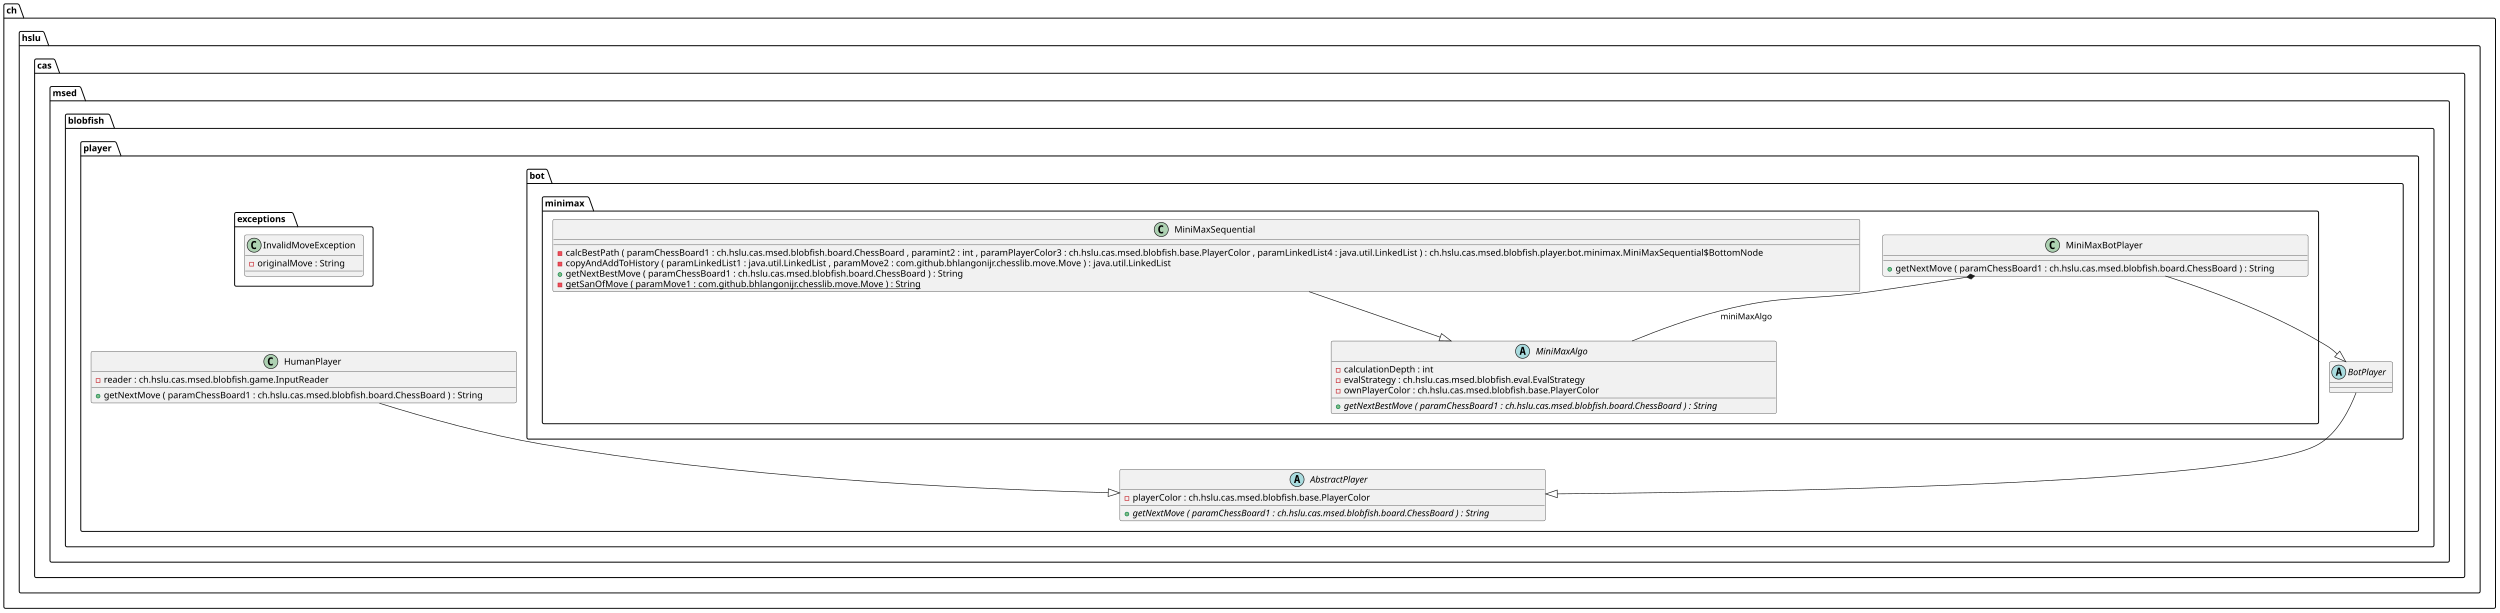
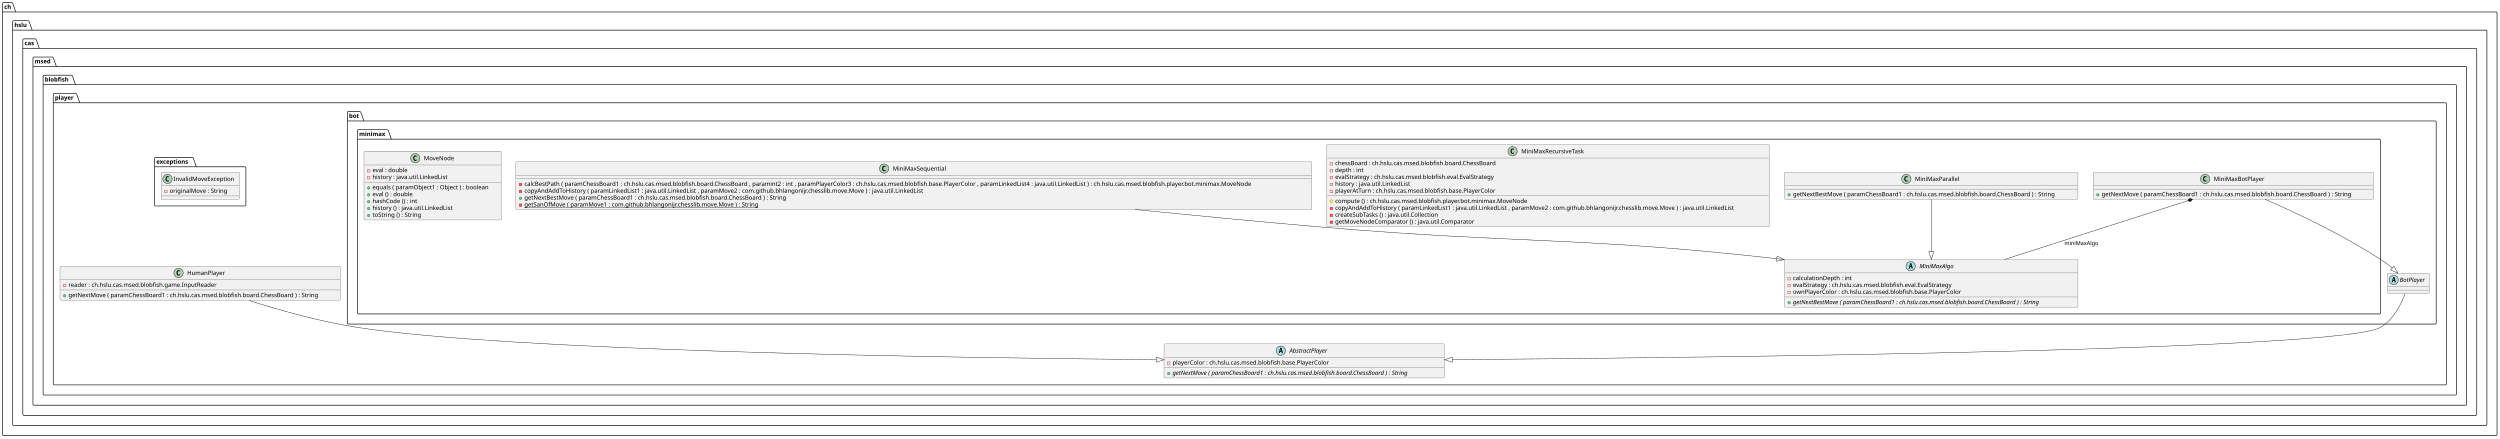
- <svg xmlns="http://www.w3.org/2000/svg" contentStyleType="text/css" data-diagram-type="CLASS" height="956px" preserveAspectRatio="none" style="width:3900px;height:956px;background:#FFFFFF;" version="1.1" viewBox="0 0 3900 956" width="3900px" zoomAndPan="magnify">
+ <svg xmlns="http://www.w3.org/2000/svg" contentStyleType="text/css" data-diagram-type="CLASS" height="1038px" preserveAspectRatio="none" style="width:5917px;height:1038px;background:#FFFFFF;" version="1.1" viewBox="0 0 5917 1038" width="5917px" zoomAndPan="magnify">
  <defs />
  <g>
    <g class="cluster" data-entity="ch" data-source-line="2" data-uid="ent0003" id="cluster_ch">
-       <path d="M8.5,6 L27.766,6 A3.75,3.75 0 0 1 30.266,8.5 L37.266,28.297 L3890.5,28.297 A2.5,2.5 0 0 1 3893,30.797 L3893,946.5 A2.5,2.5 0 0 1 3890.5,949 L8.5,949 A2.5,2.5 0 0 1 6,946.5 L6,8.5 A2.5,2.5 0 0 1 8.5,6" fill="none" style="stroke:#000000;stroke-width:1.5;" />
+       <path d="M8.5,6 L27.766,6 A3.75,3.75 0 0 1 30.266,8.5 L37.266,28.297 L5907.5,28.297 A2.5,2.5 0 0 1 5910,30.797 L5910,1028.5 A2.5,2.5 0 0 1 5907.5,1031 L8.5,1031 A2.5,2.5 0 0 1 6,1028.5 L6,8.5 A2.5,2.5 0 0 1 8.5,6" fill="none" style="stroke:#000000;stroke-width:1.5;" />
      <line style="stroke:#000000;stroke-width:1.5;" x1="6" x2="37.266" y1="28.297" y2="28.297" />
      <text fill="#000000" font-family="sans-serif" font-size="14" font-weight="bold" lengthAdjust="spacing" textLength="18.266" x="10" y="20.995">ch</text>
    </g>
    <g class="cluster" data-entity="hslu" data-source-line="2" data-uid="ent0004" id="cluster_hslu">
-       <path d="M32.5,49 L66.565,49 A3.75,3.75 0 0 1 69.065,51.5 L76.065,71.297 L3866.5,71.297 A2.5,2.5 0 0 1 3869,73.797 L3869,922.5 A2.5,2.5 0 0 1 3866.5,925 L32.5,925 A2.5,2.5 0 0 1 30,922.5 L30,51.5 A2.5,2.5 0 0 1 32.5,49" fill="none" style="stroke:#000000;stroke-width:1.5;" />
+       <path d="M32.5,49 L66.565,49 A3.75,3.75 0 0 1 69.065,51.5 L76.065,71.297 L5883.5,71.297 A2.5,2.5 0 0 1 5886,73.797 L5886,1004.5 A2.5,2.5 0 0 1 5883.5,1007 L32.5,1007 A2.5,2.5 0 0 1 30,1004.5 L30,51.5 A2.5,2.5 0 0 1 32.5,49" fill="none" style="stroke:#000000;stroke-width:1.5;" />
      <line style="stroke:#000000;stroke-width:1.5;" x1="30" x2="76.065" y1="71.297" y2="71.297" />
      <text fill="#000000" font-family="sans-serif" font-size="14" font-weight="bold" lengthAdjust="spacing" textLength="33.065" x="34" y="63.995">hslu</text>
    </g>
    <g class="cluster" data-entity="cas" data-source-line="2" data-uid="ent0005" id="cluster_cas">
-       <path d="M56.5,92 L83.579,92 A3.75,3.75 0 0 1 86.079,94.5 L93.079,114.297 L3842.5,114.297 A2.5,2.5 0 0 1 3845,116.797 L3845,898.5 A2.5,2.5 0 0 1 3842.5,901 L56.5,901 A2.5,2.5 0 0 1 54,898.5 L54,94.5 A2.5,2.5 0 0 1 56.5,92" fill="none" style="stroke:#000000;stroke-width:1.5;" />
+       <path d="M56.5,92 L83.579,92 A3.75,3.75 0 0 1 86.079,94.5 L93.079,114.297 L5859.5,114.297 A2.5,2.5 0 0 1 5862,116.797 L5862,980.5 A2.5,2.5 0 0 1 5859.5,983 L56.5,983 A2.5,2.5 0 0 1 54,980.5 L54,94.5 A2.5,2.5 0 0 1 56.5,92" fill="none" style="stroke:#000000;stroke-width:1.5;" />
      <line style="stroke:#000000;stroke-width:1.5;" x1="54" x2="93.079" y1="114.297" y2="114.297" />
      <text fill="#000000" font-family="sans-serif" font-size="14" font-weight="bold" lengthAdjust="spacing" textLength="26.079" x="58" y="106.995">cas</text>
    </g>
    <g class="cluster" data-entity="msed" data-source-line="2" data-uid="ent0006" id="cluster_msed">
-       <path d="M80.5,135 L123.938,135 A3.75,3.75 0 0 1 126.438,137.5 L133.438,157.297 L3818.5,157.297 A2.5,2.5 0 0 1 3821,159.797 L3821,874.5 A2.5,2.5 0 0 1 3818.5,877 L80.5,877 A2.5,2.5 0 0 1 78,874.5 L78,137.5 A2.5,2.5 0 0 1 80.5,135" fill="none" style="stroke:#000000;stroke-width:1.5;" />
+       <path d="M80.5,135 L123.938,135 A3.75,3.75 0 0 1 126.438,137.5 L133.438,157.297 L5835.5,157.297 A2.5,2.5 0 0 1 5838,159.797 L5838,956.5 A2.5,2.5 0 0 1 5835.5,959 L80.5,959 A2.5,2.5 0 0 1 78,956.5 L78,137.5 A2.5,2.5 0 0 1 80.5,135" fill="none" style="stroke:#000000;stroke-width:1.5;" />
      <line style="stroke:#000000;stroke-width:1.5;" x1="78" x2="133.438" y1="157.297" y2="157.297" />
      <text fill="#000000" font-family="sans-serif" font-size="14" font-weight="bold" lengthAdjust="spacing" textLength="42.438" x="82" y="149.995">msed</text>
    </g>
    <g class="cluster" data-entity="blobfish" data-source-line="2" data-uid="ent0007" id="cluster_blobfish">
-       <path d="M104.5,178 L169.149,178 A3.75,3.75 0 0 1 171.649,180.5 L178.649,200.297 L3794.5,200.297 A2.5,2.5 0 0 1 3797,202.797 L3797,850.5 A2.5,2.5 0 0 1 3794.5,853 L104.5,853 A2.5,2.5 0 0 1 102,850.5 L102,180.5 A2.5,2.5 0 0 1 104.5,178" fill="none" style="stroke:#000000;stroke-width:1.5;" />
+       <path d="M104.5,178 L169.149,178 A3.75,3.75 0 0 1 171.649,180.5 L178.649,200.297 L5811.5,200.297 A2.5,2.5 0 0 1 5814,202.797 L5814,932.5 A2.5,2.5 0 0 1 5811.5,935 L104.5,935 A2.5,2.5 0 0 1 102,932.5 L102,180.5 A2.5,2.5 0 0 1 104.5,178" fill="none" style="stroke:#000000;stroke-width:1.5;" />
      <line style="stroke:#000000;stroke-width:1.5;" x1="102" x2="178.649" y1="200.297" y2="200.297" />
      <text fill="#000000" font-family="sans-serif" font-size="14" font-weight="bold" lengthAdjust="spacing" textLength="63.649" x="106" y="192.995">blobfish</text>
    </g>
    <g class="cluster" data-entity="player" data-source-line="2" data-uid="ent0008" id="cluster_player">
-       <path d="M128.5,221 L179.293,221 A3.75,3.75 0 0 1 181.793,223.5 L188.793,243.297 L3770.5,243.297 A2.5,2.5 0 0 1 3773,245.797 L3773,826.5 A2.5,2.5 0 0 1 3770.5,829 L128.5,829 A2.5,2.5 0 0 1 126,826.5 L126,223.5 A2.5,2.5 0 0 1 128.5,221" fill="none" style="stroke:#000000;stroke-width:1.5;" />
+       <path d="M128.5,221 L179.293,221 A3.75,3.75 0 0 1 181.793,223.5 L188.793,243.297 L5787.5,243.297 A2.5,2.5 0 0 1 5790,245.797 L5790,908.5 A2.5,2.5 0 0 1 5787.5,911 L128.5,911 A2.5,2.5 0 0 1 126,908.5 L126,223.5 A2.5,2.5 0 0 1 128.5,221" fill="none" style="stroke:#000000;stroke-width:1.5;" />
      <line style="stroke:#000000;stroke-width:1.5;" x1="126" x2="188.793" y1="243.297" y2="243.297" />
      <text fill="#000000" font-family="sans-serif" font-size="14" font-weight="bold" lengthAdjust="spacing" textLength="49.793" x="130" y="235.995">player</text>
    </g>
    <g class="cluster" data-entity="bot" data-source-line="14" data-uid="ent0011" id="cluster_bot">
-       <path d="M824.5,264 L851.832,264 A3.75,3.75 0 0 1 854.332,266.5 L861.332,286.297 L3746.5,286.297 A2.5,2.5 0 0 1 3749,288.797 L3749,682.5 A2.5,2.5 0 0 1 3746.5,685 L824.5,685 A2.5,2.5 0 0 1 822,682.5 L822,266.5 A2.5,2.5 0 0 1 824.5,264" fill="none" style="stroke:#000000;stroke-width:1.5;" />
+       <path d="M824.5,264 L851.832,264 A3.75,3.75 0 0 1 854.332,266.5 L861.332,286.297 L5763.5,286.297 A2.5,2.5 0 0 1 5766,288.797 L5766,764.5 A2.5,2.5 0 0 1 5763.5,767 L824.5,767 A2.5,2.5 0 0 1 822,764.5 L822,266.5 A2.5,2.5 0 0 1 824.5,264" fill="none" style="stroke:#000000;stroke-width:1.5;" />
      <line style="stroke:#000000;stroke-width:1.5;" x1="822" x2="861.332" y1="286.297" y2="286.297" />
      <text fill="#000000" font-family="sans-serif" font-size="14" font-weight="bold" lengthAdjust="spacing" textLength="26.332" x="826" y="278.995">bot</text>
    </g>
    <g class="cluster" data-entity="minimax" data-source-line="18" data-uid="ent0013" id="cluster_minimax">
-       <path d="M848.5,307 L916.718,307 A3.75,3.75 0 0 1 919.218,309.5 L926.218,329.297 L3614.5,329.297 A2.5,2.5 0 0 1 3617,331.797 L3617,658.5 A2.5,2.5 0 0 1 3614.5,661 L848.5,661 A2.5,2.5 0 0 1 846,658.5 L846,309.5 A2.5,2.5 0 0 1 848.5,307" fill="none" style="stroke:#000000;stroke-width:1.5;" />
+       <path d="M848.5,307 L916.718,307 A3.75,3.75 0 0 1 919.218,309.5 L926.218,329.297 L5631.5,329.297 A2.5,2.5 0 0 1 5634,331.797 L5634,740.5 A2.5,2.5 0 0 1 5631.5,743 L848.5,743 A2.5,2.5 0 0 1 846,740.5 L846,309.5 A2.5,2.5 0 0 1 848.5,307" fill="none" style="stroke:#000000;stroke-width:1.5;" />
      <line style="stroke:#000000;stroke-width:1.5;" x1="846" x2="926.218" y1="329.297" y2="329.297" />
      <text fill="#000000" font-family="sans-serif" font-size="14" font-weight="bold" lengthAdjust="spacing" textLength="67.218" x="850" y="321.995">minimax</text>
    </g>
-     <g class="cluster" data-entity="exceptions" data-source-line="39" data-uid="ent0017" id="cluster_exceptions">
-       <path d="M368.5,331.5 L455.25,331.5 A3.75,3.75 0 0 1 457.75,334 L464.75,353.797 L579.5,353.797 A2.5,2.5 0 0 1 582,356.297 L582,444 A2.5,2.5 0 0 1 579.5,446.5 L368.5,446.5 A2.5,2.5 0 0 1 366,444 L366,334 A2.5,2.5 0 0 1 368.5,331.5" fill="none" style="stroke:#000000;stroke-width:1.5;" />
-       <line style="stroke:#000000;stroke-width:1.5;" x1="366" x2="464.75" y1="353.797" y2="353.797" />
-       <text fill="#000000" font-family="sans-serif" font-size="14" font-weight="bold" lengthAdjust="spacing" textLength="85.75" x="370" y="346.495">exceptions</text>
+     <g class="cluster" data-entity="exceptions" data-source-line="68" data-uid="ent0020" id="cluster_exceptions">
+       <path d="M368.5,372.5 L455.25,372.5 A3.75,3.75 0 0 1 457.75,375 L464.75,394.797 L579.5,394.797 A2.5,2.5 0 0 1 582,397.297 L582,485 A2.5,2.5 0 0 1 579.5,487.5 L368.5,487.5 A2.5,2.5 0 0 1 366,485 L366,375 A2.5,2.5 0 0 1 368.5,372.5" fill="none" style="stroke:#000000;stroke-width:1.5;" />
+       <line style="stroke:#000000;stroke-width:1.5;" x1="366" x2="464.75" y1="394.797" y2="394.797" />
+       <text fill="#000000" font-family="sans-serif" font-size="14" font-weight="bold" lengthAdjust="spacing" textLength="85.75" x="370" y="387.495">exceptions</text>
    </g>
    <g class="entity" data-entity="AbstractPlayer" data-source-line="2" data-uid="ent0002" id="entity_AbstractPlayer">
-       <rect fill="#F1F1F1" height="80.594" rx="2.5" ry="2.5" style="stroke:#181818;stroke-width:0.5;" width="663.602" x="1747" y="732" />
-       <ellipse cx="2023.384" cy="748" fill="#A9DCDF" rx="11" ry="11" style="stroke:#181818;stroke-width:1;" />
-       <path d="M2023.493,743.344 L2022.337,748.422 L2024.665,748.422 L2023.493,743.344 Z M2022.009,741.109 L2024.993,741.109 L2028.352,753.5 L2025.899,753.5 L2025.134,750.438 L2021.852,750.438 L2021.102,753.5 L2018.665,753.5 L2022.009,741.109 Z " fill="#000000" />
-       <text fill="#000000" font-family="sans-serif" font-size="14" font-style="italic" lengthAdjust="spacing" textLength="102.334" x="2043.884" y="752.847">AbstractPlayer</text>
-       <line style="stroke:#181818;stroke-width:0.5;" x1="1748" x2="2409.602" y1="764" y2="764" />
-       <rect fill="none" height="6" style="stroke:#C82930;stroke-width:1;" width="6" x="1755" y="774.648" />
-       <text fill="#000000" font-family="sans-serif" font-size="14" lengthAdjust="spacing" textLength="397.086" x="1767" y="780.995">playerColor : ch.hslu.cas.msed.blobfish.base.PlayerColor</text>
-       <line style="stroke:#181818;stroke-width:0.5;" x1="1748" x2="2409.602" y1="788.297" y2="788.297" />
-       <ellipse cx="1758" cy="801.945" fill="#84BE84" rx="3" ry="3" style="stroke:#038048;stroke-width:1;" />
-       <text fill="#000000" font-family="sans-serif" font-size="14" font-style="italic" lengthAdjust="spacing" textLength="637.602" x="1767" y="805.292">getNextMove ( paramChessBoard1 : ch.hslu.cas.msed.blobfish.board.ChessBoard ) : String</text>
+       <rect fill="#F1F1F1" height="80.594" rx="2.5" ry="2.5" style="stroke:#181818;stroke-width:0.5;" width="663.602" x="2755" y="814" />
+       <ellipse cx="3031.384" cy="830" fill="#A9DCDF" rx="11" ry="11" style="stroke:#181818;stroke-width:1;" />
+       <path d="M3031.493,825.344 L3030.337,830.422 L3032.665,830.422 L3031.493,825.344 Z M3030.009,823.109 L3032.993,823.109 L3036.352,835.5 L3033.899,835.5 L3033.134,832.438 L3029.852,832.438 L3029.102,835.5 L3026.665,835.5 L3030.009,823.109 Z " fill="#000000" />
+       <text fill="#000000" font-family="sans-serif" font-size="14" font-style="italic" lengthAdjust="spacing" textLength="102.334" x="3051.884" y="834.847">AbstractPlayer</text>
+       <line style="stroke:#181818;stroke-width:0.5;" x1="2756" x2="3417.602" y1="846" y2="846" />
+       <rect fill="none" height="6" style="stroke:#C82930;stroke-width:1;" width="6" x="2763" y="856.648" />
+       <text fill="#000000" font-family="sans-serif" font-size="14" lengthAdjust="spacing" textLength="397.086" x="2775" y="862.995">playerColor : ch.hslu.cas.msed.blobfish.base.PlayerColor</text>
+       <line style="stroke:#181818;stroke-width:0.5;" x1="2756" x2="3417.602" y1="870.297" y2="870.297" />
+       <ellipse cx="2766" cy="883.945" fill="#84BE84" rx="3" ry="3" style="stroke:#038048;stroke-width:1;" />
+       <text fill="#000000" font-family="sans-serif" font-size="14" font-style="italic" lengthAdjust="spacing" textLength="637.602" x="2775" y="887.292">getNextMove ( paramChessBoard1 : ch.hslu.cas.msed.blobfish.board.ChessBoard ) : String</text>
    </g>
    <g class="entity" data-entity="HumanPlayer" data-source-line="8" data-uid="ent0009" id="entity_HumanPlayer">
-       <rect fill="#F1F1F1" height="80.594" rx="2.5" ry="2.5" style="stroke:#181818;stroke-width:0.5;" width="663.602" x="142" y="548" />
-       <ellipse cx="422.523" cy="564" fill="#ADD1B2" rx="11" ry="11" style="stroke:#181818;stroke-width:1;" />
-       <path d="M425.492,569.641 Q424.914,569.938 424.273,570.078 Q423.632,570.234 422.929,570.234 Q420.429,570.234 419.101,568.594 Q417.789,566.938 417.789,563.812 Q417.789,560.688 419.101,559.031 Q420.429,557.375 422.929,557.375 Q423.632,557.375 424.273,557.531 Q424.929,557.688 425.492,557.984 L425.492,560.703 Q424.867,560.125 424.273,559.859 Q423.679,559.578 423.054,559.578 Q421.71,559.578 421.023,560.656 Q420.335,561.719 420.335,563.812 Q420.335,565.906 421.023,566.984 Q421.71,568.047 423.054,568.047 Q423.679,568.047 424.273,567.781 Q424.867,567.5 425.492,566.922 L425.492,569.641 Z " fill="#000000" />
-       <text fill="#000000" font-family="sans-serif" font-size="14" lengthAdjust="spacing" textLength="94.056" x="443.023" y="568.847">HumanPlayer</text>
-       <line style="stroke:#181818;stroke-width:0.5;" x1="143" x2="804.602" y1="580" y2="580" />
-       <rect fill="none" height="6" style="stroke:#C82930;stroke-width:1;" width="6" x="150" y="590.648" />
-       <text fill="#000000" font-family="sans-serif" font-size="14" lengthAdjust="spacing" textLength="375.382" x="162" y="596.995">reader : ch.hslu.cas.msed.blobfish.game.InputReader</text>
-       <line style="stroke:#181818;stroke-width:0.5;" x1="143" x2="804.602" y1="604.297" y2="604.297" />
-       <ellipse cx="153" cy="617.945" fill="#84BE84" rx="3" ry="3" style="stroke:#038048;stroke-width:1;" />
-       <text fill="#000000" font-family="sans-serif" font-size="14" lengthAdjust="spacing" textLength="637.602" x="162" y="621.292">getNextMove ( paramChessBoard1 : ch.hslu.cas.msed.blobfish.board.ChessBoard ) : String</text>
+       <rect fill="#F1F1F1" height="80.594" rx="2.5" ry="2.5" style="stroke:#181818;stroke-width:0.5;" width="663.602" x="142" y="630" />
+       <ellipse cx="422.523" cy="646" fill="#ADD1B2" rx="11" ry="11" style="stroke:#181818;stroke-width:1;" />
+       <path d="M425.492,651.641 Q424.914,651.938 424.273,652.078 Q423.632,652.234 422.929,652.234 Q420.429,652.234 419.101,650.594 Q417.789,648.938 417.789,645.812 Q417.789,642.688 419.101,641.031 Q420.429,639.375 422.929,639.375 Q423.632,639.375 424.273,639.531 Q424.929,639.688 425.492,639.984 L425.492,642.703 Q424.867,642.125 424.273,641.859 Q423.679,641.578 423.054,641.578 Q421.71,641.578 421.023,642.656 Q420.335,643.719 420.335,645.812 Q420.335,647.906 421.023,648.984 Q421.71,650.047 423.054,650.047 Q423.679,650.047 424.273,649.781 Q424.867,649.5 425.492,648.922 L425.492,651.641 Z " fill="#000000" />
+       <text fill="#000000" font-family="sans-serif" font-size="14" lengthAdjust="spacing" textLength="94.056" x="443.023" y="650.847">HumanPlayer</text>
+       <line style="stroke:#181818;stroke-width:0.5;" x1="143" x2="804.602" y1="662" y2="662" />
+       <rect fill="none" height="6" style="stroke:#C82930;stroke-width:1;" width="6" x="150" y="672.648" />
+       <text fill="#000000" font-family="sans-serif" font-size="14" lengthAdjust="spacing" textLength="375.382" x="162" y="678.995">reader : ch.hslu.cas.msed.blobfish.game.InputReader</text>
+       <line style="stroke:#181818;stroke-width:0.5;" x1="143" x2="804.602" y1="686.297" y2="686.297" />
+       <ellipse cx="153" cy="699.945" fill="#84BE84" rx="3" ry="3" style="stroke:#038048;stroke-width:1;" />
+       <text fill="#000000" font-family="sans-serif" font-size="14" lengthAdjust="spacing" textLength="637.602" x="162" y="703.292">getNextMove ( paramChessBoard1 : ch.hslu.cas.msed.blobfish.board.ChessBoard ) : String</text>
    </g>
    <g class="entity" data-entity="BotPlayer" data-source-line="14" data-uid="ent0010" id="entity_BotPlayer">
-       <rect fill="#F1F1F1" height="48" rx="2.5" ry="2.5" style="stroke:#181818;stroke-width:0.5;" width="99.225" x="3633.5" y="564.5" />
-       <ellipse cx="3648.5" cy="580.5" fill="#A9DCDF" rx="11" ry="11" style="stroke:#181818;stroke-width:1;" />
-       <path d="M3648.609,575.844 L3647.453,580.922 L3649.781,580.922 L3648.609,575.844 Z M3647.125,573.609 L3650.109,573.609 L3653.469,586 L3651.016,586 L3650.25,582.938 L3646.969,582.938 L3646.219,586 L3643.781,586 L3647.125,573.609 Z " fill="#000000" />
-       <text fill="#000000" font-family="sans-serif" font-size="14" font-style="italic" lengthAdjust="spacing" textLength="67.225" x="3662.5" y="585.347">BotPlayer</text>
-       <line style="stroke:#181818;stroke-width:0.5;" x1="3634.5" x2="3731.725" y1="596.5" y2="596.5" />
-       <line style="stroke:#181818;stroke-width:0.5;" x1="3634.5" x2="3731.725" y1="604.5" y2="604.5" />
+       <rect fill="#F1F1F1" height="48" rx="2.5" ry="2.5" style="stroke:#181818;stroke-width:0.5;" width="99.225" x="5650.5" y="646.5" />
+       <ellipse cx="5665.5" cy="662.5" fill="#A9DCDF" rx="11" ry="11" style="stroke:#181818;stroke-width:1;" />
+       <path d="M5665.609,657.844 L5664.453,662.922 L5666.781,662.922 L5665.609,657.844 Z M5664.125,655.609 L5667.109,655.609 L5670.469,668 L5668.016,668 L5667.25,664.938 L5663.969,664.938 L5663.219,668 L5660.781,668 L5664.125,655.609 Z " fill="#000000" />
+       <text fill="#000000" font-family="sans-serif" font-size="14" font-style="italic" lengthAdjust="spacing" textLength="67.225" x="5679.5" y="667.347">BotPlayer</text>
+       <line style="stroke:#181818;stroke-width:0.5;" x1="5651.5" x2="5748.725" y1="678.5" y2="678.5" />
+       <line style="stroke:#181818;stroke-width:0.5;" x1="5651.5" x2="5748.725" y1="686.5" y2="686.5" />
    </g>
    <g class="entity" data-entity="MiniMaxAlgo" data-source-line="18" data-uid="ent0012" id="entity_MiniMaxAlgo">
-       <rect fill="#F1F1F1" height="113.188" rx="2.5" ry="2.5" style="stroke:#181818;stroke-width:0.5;" width="694.602" x="2076.5" y="532" />
-       <ellipse cx="2375.254" cy="548" fill="#A9DCDF" rx="11" ry="11" style="stroke:#181818;stroke-width:1;" />
-       <path d="M2375.364,543.344 L2374.207,548.422 L2376.536,548.422 L2375.364,543.344 Z M2373.879,541.109 L2376.864,541.109 L2380.223,553.5 L2377.77,553.5 L2377.004,550.438 L2373.723,550.438 L2372.973,553.5 L2370.536,553.5 L2373.879,541.109 Z " fill="#000000" />
-       <text fill="#000000" font-family="sans-serif" font-size="14" font-style="italic" lengthAdjust="spacing" textLength="88.594" x="2395.754" y="552.847">MiniMaxAlgo</text>
-       <line style="stroke:#181818;stroke-width:0.5;" x1="2077.5" x2="2770.102" y1="564" y2="564" />
-       <rect fill="none" height="6" style="stroke:#C82930;stroke-width:1;" width="6" x="2084.5" y="574.648" />
-       <text fill="#000000" font-family="sans-serif" font-size="14" lengthAdjust="spacing" textLength="150.534" x="2096.5" y="580.995">calculationDepth : int</text>
-       <rect fill="none" height="6" style="stroke:#C82930;stroke-width:1;" width="6" x="2084.5" y="590.945" />
-       <text fill="#000000" font-family="sans-serif" font-size="14" lengthAdjust="spacing" textLength="411.339" x="2096.5" y="597.292">evalStrategy : ch.hslu.cas.msed.blobfish.eval.EvalStrategy</text>
-       <rect fill="none" height="6" style="stroke:#C82930;stroke-width:1;" width="6" x="2084.5" y="607.242" />
-       <text fill="#000000" font-family="sans-serif" font-size="14" lengthAdjust="spacing" textLength="425.53" x="2096.5" y="613.589">ownPlayerColor : ch.hslu.cas.msed.blobfish.base.PlayerColor</text>
-       <line style="stroke:#181818;stroke-width:0.5;" x1="2077.5" x2="2770.102" y1="620.891" y2="620.891" />
-       <ellipse cx="2087.5" cy="634.539" fill="#84BE84" rx="3" ry="3" style="stroke:#038048;stroke-width:1;" />
-       <text fill="#000000" font-family="sans-serif" font-size="14" font-style="italic" lengthAdjust="spacing" textLength="668.602" x="2096.5" y="637.886">getNextBestMove ( paramChessBoard1 : ch.hslu.cas.msed.blobfish.board.ChessBoard ) : String</text>
+       <rect fill="#F1F1F1" height="113.188" rx="2.5" ry="2.5" style="stroke:#181818;stroke-width:0.5;" width="694.602" x="4223.5" y="614" />
+       <ellipse cx="4522.254" cy="630" fill="#A9DCDF" rx="11" ry="11" style="stroke:#181818;stroke-width:1;" />
+       <path d="M4522.364,625.344 L4521.208,630.422 L4523.536,630.422 L4522.364,625.344 Z M4520.879,623.109 L4523.864,623.109 L4527.223,635.5 L4524.77,635.5 L4524.004,632.438 L4520.723,632.438 L4519.973,635.5 L4517.536,635.5 L4520.879,623.109 Z " fill="#000000" />
+       <text fill="#000000" font-family="sans-serif" font-size="14" font-style="italic" lengthAdjust="spacing" textLength="88.594" x="4542.754" y="634.847">MiniMaxAlgo</text>
+       <line style="stroke:#181818;stroke-width:0.5;" x1="4224.5" x2="4917.102" y1="646" y2="646" />
+       <rect fill="none" height="6" style="stroke:#C82930;stroke-width:1;" width="6" x="4231.5" y="656.648" />
+       <text fill="#000000" font-family="sans-serif" font-size="14" lengthAdjust="spacing" textLength="150.534" x="4243.5" y="662.995">calculationDepth : int</text>
+       <rect fill="none" height="6" style="stroke:#C82930;stroke-width:1;" width="6" x="4231.5" y="672.945" />
+       <text fill="#000000" font-family="sans-serif" font-size="14" lengthAdjust="spacing" textLength="411.339" x="4243.5" y="679.292">evalStrategy : ch.hslu.cas.msed.blobfish.eval.EvalStrategy</text>
+       <rect fill="none" height="6" style="stroke:#C82930;stroke-width:1;" width="6" x="4231.5" y="689.242" />
+       <text fill="#000000" font-family="sans-serif" font-size="14" lengthAdjust="spacing" textLength="425.53" x="4243.5" y="695.589">ownPlayerColor : ch.hslu.cas.msed.blobfish.base.PlayerColor</text>
+       <line style="stroke:#181818;stroke-width:0.5;" x1="4224.5" x2="4917.102" y1="702.891" y2="702.891" />
+       <ellipse cx="4234.5" cy="716.539" fill="#84BE84" rx="3" ry="3" style="stroke:#038048;stroke-width:1;" />
+       <text fill="#000000" font-family="sans-serif" font-size="14" font-style="italic" lengthAdjust="spacing" textLength="668.602" x="4243.5" y="719.886">getNextBestMove ( paramChessBoard1 : ch.hslu.cas.msed.blobfish.board.ChessBoard ) : String</text>
    </g>
    <g class="entity" data-entity="MiniMaxBotPlayer" data-source-line="26" data-uid="ent0014" id="entity_MiniMaxBotPlayer">
-       <rect fill="#F1F1F1" height="64.297" rx="2.5" ry="2.5" style="stroke:#181818;stroke-width:0.5;" width="663.602" x="2937" y="366.5" />
-       <ellipse cx="3202.101" cy="382.5" fill="#ADD1B2" rx="11" ry="11" style="stroke:#181818;stroke-width:1;" />
-       <path d="M3205.07,388.141 Q3204.492,388.438 3203.851,388.578 Q3203.21,388.734 3202.507,388.734 Q3200.007,388.734 3198.679,387.094 Q3197.367,385.438 3197.367,382.312 Q3197.367,379.188 3198.679,377.531 Q3200.007,375.875 3202.507,375.875 Q3203.21,375.875 3203.851,376.031 Q3204.507,376.188 3205.07,376.484 L3205.07,379.203 Q3204.445,378.625 3203.851,378.359 Q3203.257,378.078 3202.632,378.078 Q3201.289,378.078 3200.601,379.156 Q3199.914,380.219 3199.914,382.312 Q3199.914,384.406 3200.601,385.484 Q3201.289,386.547 3202.632,386.547 Q3203.257,386.547 3203.851,386.281 Q3204.445,386 3205.07,385.422 L3205.07,388.141 Z " fill="#000000" />
-       <text fill="#000000" font-family="sans-serif" font-size="14" lengthAdjust="spacing" textLength="124.899" x="3222.601" y="387.347">MiniMaxBotPlayer</text>
-       <line style="stroke:#181818;stroke-width:0.5;" x1="2938" x2="3599.602" y1="398.5" y2="398.5" />
-       <line style="stroke:#181818;stroke-width:0.5;" x1="2938" x2="3599.602" y1="406.5" y2="406.5" />
-       <ellipse cx="2948" cy="420.148" fill="#84BE84" rx="3" ry="3" style="stroke:#038048;stroke-width:1;" />
-       <text fill="#000000" font-family="sans-serif" font-size="14" lengthAdjust="spacing" textLength="637.602" x="2957" y="423.495">getNextMove ( paramChessBoard1 : ch.hslu.cas.msed.blobfish.board.ChessBoard ) : String</text>
-     </g>
-     <g class="entity" data-entity="MiniMaxSequential" data-source-line="31" data-uid="ent0015" id="entity_MiniMaxSequential">
-       <rect fill="#F1F1F1" height="113.188" rx="2.5" ry="2.5" style="stroke:#181818;stroke-width:0.5;" width="2038.931" x="862.5" y="342" />
-       <ellipse cx="1811.581" cy="358" fill="#ADD1B2" rx="11" ry="11" style="stroke:#181818;stroke-width:1;" />
-       <path d="M1814.55,363.641 Q1813.972,363.938 1813.331,364.078 Q1812.69,364.234 1811.987,364.234 Q1809.487,364.234 1808.159,362.594 Q1806.847,360.938 1806.847,357.812 Q1806.847,354.688 1808.159,353.031 Q1809.487,351.375 1811.987,351.375 Q1812.69,351.375 1813.331,351.531 Q1813.987,351.688 1814.55,351.984 L1814.55,354.703 Q1813.925,354.125 1813.331,353.859 Q1812.737,353.578 1812.112,353.578 Q1810.769,353.578 1810.081,354.656 Q1809.394,355.719 1809.394,357.812 Q1809.394,359.906 1810.081,360.984 Q1810.769,362.047 1812.112,362.047 Q1812.737,362.047 1813.331,361.781 Q1813.925,361.5 1814.55,360.922 L1814.55,363.641 Z " fill="#000000" />
-       <text fill="#000000" font-family="sans-serif" font-size="14" lengthAdjust="spacing" textLength="132.269" x="1832.081" y="362.847">MiniMaxSequential</text>
-       <line style="stroke:#181818;stroke-width:0.5;" x1="863.5" x2="2900.431" y1="374" y2="374" />
-       <line style="stroke:#181818;stroke-width:0.5;" x1="863.5" x2="2900.431" y1="382" y2="382" />
-       <rect fill="#F24D5C" height="6" style="stroke:#C82930;stroke-width:1;" width="6" x="870.5" y="392.648" />
-       <text fill="#000000" font-family="sans-serif" font-size="14" lengthAdjust="spacing" textLength="2012.931" x="882.5" y="398.995">calcBestPath ( paramChessBoard1 : ch.hslu.cas.msed.blobfish.board.ChessBoard , paramint2 : int , paramPlayerColor3 : ch.hslu.cas.msed.blobfish.base.PlayerColor , paramLinkedList4 : java.util.LinkedList ) : ch.hslu.cas.msed.blobfish.player.bot.minimax.MiniMaxSequential$BottomNode</text>
-       <rect fill="#F24D5C" height="6" style="stroke:#C82930;stroke-width:1;" width="6" x="870.5" y="408.945" />
-       <text fill="#000000" font-family="sans-serif" font-size="14" lengthAdjust="spacing" textLength="1021.528" x="882.5" y="415.292">copyAndAddToHistory ( paramLinkedList1 : java.util.LinkedList , paramMove2 : com.github.bhlangonijr.chesslib.move.Move ) : java.util.LinkedList</text>
-       <ellipse cx="873.5" cy="428.242" fill="#84BE84" rx="3" ry="3" style="stroke:#038048;stroke-width:1;" />
-       <text fill="#000000" font-family="sans-serif" font-size="14" lengthAdjust="spacing" textLength="668.602" x="882.5" y="431.589">getNextBestMove ( paramChessBoard1 : ch.hslu.cas.msed.blobfish.board.ChessBoard ) : String</text>
-       <rect fill="#F24D5C" height="6" style="stroke:#C82930;stroke-width:1;" width="6" x="870.5" y="441.539" />
-       <text fill="#000000" font-family="sans-serif" font-size="14" lengthAdjust="spacing" text-decoration="underline" textLength="597.092" x="882.5" y="447.886">getSanOfMove ( paramMove1 : com.github.bhlangonijr.chesslib.move.Move ) : String</text>
-     </g>
-     <g class="entity" data-entity="InvalidMoveException" data-source-line="39" data-uid="ent0016" id="entity_InvalidMoveException">
-       <rect fill="#F1F1F1" height="64.297" rx="2.5" ry="2.5" style="stroke:#181818;stroke-width:0.5;" width="185.221" x="381.5" y="366.5" />
-       <ellipse cx="396.5" cy="382.5" fill="#ADD1B2" rx="11" ry="11" style="stroke:#181818;stroke-width:1;" />
-       <path d="M399.469,388.141 Q398.891,388.438 398.25,388.578 Q397.609,388.734 396.906,388.734 Q394.406,388.734 393.078,387.094 Q391.766,385.438 391.766,382.312 Q391.766,379.188 393.078,377.531 Q394.406,375.875 396.906,375.875 Q397.609,375.875 398.25,376.031 Q398.906,376.188 399.469,376.484 L399.469,379.203 Q398.844,378.625 398.25,378.359 Q397.656,378.078 397.031,378.078 Q395.688,378.078 395,379.156 Q394.312,380.219 394.312,382.312 Q394.312,384.406 395,385.484 Q395.688,386.547 397.031,386.547 Q397.656,386.547 398.25,386.281 Q398.844,386 399.469,385.422 L399.469,388.141 Z " fill="#000000" />
-       <text fill="#000000" font-family="sans-serif" font-size="14" lengthAdjust="spacing" textLength="153.221" x="410.5" y="387.347">InvalidMoveException</text>
-       <line style="stroke:#181818;stroke-width:0.5;" x1="382.5" x2="565.721" y1="398.5" y2="398.5" />
-       <rect fill="none" height="6" style="stroke:#C82930;stroke-width:1;" width="6" x="389.5" y="409.148" />
-       <text fill="#000000" font-family="sans-serif" font-size="14" lengthAdjust="spacing" textLength="145.27" x="401.5" y="415.495">originalMove : String</text>
-       <line style="stroke:#181818;stroke-width:0.5;" x1="382.5" x2="565.721" y1="422.797" y2="422.797" />
-     </g>
-     <g class="link" data-entity-1="HumanPlayer" data-entity-2="AbstractPlayer" data-source-line="46" data-uid="lnk18" id="link_HumanPlayer_AbstractPlayer">
-       <path codeLine="46" d="M591.94,629.09 C664.39,651.7 759.58,678.39 846,693 C1148.31,744.11 1479.426,762.149 1728.836,768.539" fill="none" id="HumanPlayer-to-AbstractPlayer" style="stroke:#181818;stroke-width:1;" />
-       <polygon fill="none" points="1746.83,769,1728.99,762.541,1728.682,774.537,1746.83,769" style="stroke:#181818;stroke-width:1;" />
-     </g>
-     <g class="link" data-entity-1="BotPlayer" data-entity-2="AbstractPlayer" data-source-line="47" data-uid="lnk19" id="link_BotPlayer_AbstractPlayer">
-       <path codeLine="47" d="M3675.43,612.73 C3666.02,637.43 3647.39,675.31 3617,693 C3515.76,751.92 2850.369,766.805 2429.319,770.425" fill="none" id="BotPlayer-to-AbstractPlayer" style="stroke:#181818;stroke-width:1;" />
-       <polygon fill="none" points="2411.32,770.58,2429.371,776.425,2429.268,764.426,2411.32,770.58" style="stroke:#181818;stroke-width:1;" />
-     </g>
-     <g class="link" data-entity-1="MiniMaxBotPlayer" data-entity-2="MiniMaxAlgo" data-source-line="48" data-uid="lnk20" id="link_MiniMaxBotPlayer_MiniMaxAlgo">
-       <path codeLine="48" d="M3068.398,432.4 C3016.208,440.68 2971.38,447.52 2919,455 C2814.33,469.95 2785.4,458.67 2683,485 C2637.22,496.77 2588.64,514.5 2546.07,531.91" fill="none" id="MiniMaxBotPlayer-backto-MiniMaxAlgo" style="stroke:#181818;stroke-width:1;" />
-       <polygon fill="#181818" points="3080.25,430.52,3073.697,427.51,3068.398,432.4,3074.951,435.411,3080.25,430.52" style="stroke:#181818;stroke-width:1;" />
-       <text fill="#000000" font-family="sans-serif" font-size="13" lengthAdjust="spacing" textLength="83.713" x="2684" y="498.067">miniMaxAlgo</text>
-     </g>
-     <g class="link" data-entity-1="MiniMaxBotPlayer" data-entity-2="BotPlayer" data-source-line="49" data-uid="lnk21" id="link_MiniMaxBotPlayer_BotPlayer">
-       <path codeLine="49" d="M3377.92,430.55 C3448.76,453.21 3541.63,487.69 3617,532 C3632.23,540.95 3634.11,541.345 3646.09,552.215" fill="none" id="MiniMaxBotPlayer-to-BotPlayer" style="stroke:#181818;stroke-width:1;" />
-       <polygon fill="none" points="3659.42,564.31,3650.121,547.771,3642.058,556.658,3659.42,564.31" style="stroke:#181818;stroke-width:1;" />
-     </g>
-     <g class="link" data-entity-1="MiniMaxSequential" data-entity-2="MiniMaxAlgo" data-source-line="50" data-uid="lnk22" id="link_MiniMaxSequential_MiniMaxAlgo">
-       <path codeLine="50" d="M2042.05,455.02 C2111.99,479.27 2176.834,501.76 2246.785,526.03" fill="none" id="MiniMaxSequential-to-MiniMaxAlgo" style="stroke:#181818;stroke-width:1;" />
-       <polygon fill="none" points="2263.79,531.93,2248.751,520.361,2244.818,531.698,2263.79,531.93" style="stroke:#181818;stroke-width:1;" />
+       <rect fill="#F1F1F1" height="64.297" rx="2.5" ry="2.5" style="stroke:#181818;stroke-width:0.5;" width="663.602" x="4954" y="407.5" />
+       <ellipse cx="5219.101" cy="423.5" fill="#ADD1B2" rx="11" ry="11" style="stroke:#181818;stroke-width:1;" />
+       <path d="M5222.07,429.141 Q5221.492,429.438 5220.851,429.578 Q5220.21,429.734 5219.507,429.734 Q5217.007,429.734 5215.679,428.094 Q5214.367,426.438 5214.367,423.312 Q5214.367,420.188 5215.679,418.531 Q5217.007,416.875 5219.507,416.875 Q5220.21,416.875 5220.851,417.031 Q5221.507,417.188 5222.07,417.484 L5222.07,420.203 Q5221.445,419.625 5220.851,419.359 Q5220.257,419.078 5219.632,419.078 Q5218.289,419.078 5217.601,420.156 Q5216.914,421.219 5216.914,423.312 Q5216.914,425.406 5217.601,426.484 Q5218.289,427.547 5219.632,427.547 Q5220.257,427.547 5220.851,427.281 Q5221.445,427 5222.07,426.422 L5222.07,429.141 Z " fill="#000000" />
+       <text fill="#000000" font-family="sans-serif" font-size="14" lengthAdjust="spacing" textLength="124.899" x="5239.601" y="428.347">MiniMaxBotPlayer</text>
+       <line style="stroke:#181818;stroke-width:0.5;" x1="4955" x2="5616.602" y1="439.5" y2="439.5" />
+       <line style="stroke:#181818;stroke-width:0.5;" x1="4955" x2="5616.602" y1="447.5" y2="447.5" />
+       <ellipse cx="4965" cy="461.148" fill="#84BE84" rx="3" ry="3" style="stroke:#038048;stroke-width:1;" />
+       <text fill="#000000" font-family="sans-serif" font-size="14" lengthAdjust="spacing" textLength="637.602" x="4974" y="464.495">getNextMove ( paramChessBoard1 : ch.hslu.cas.msed.blobfish.board.ChessBoard ) : String</text>
+     </g>
+     <g class="entity" data-entity="MiniMaxParallel" data-source-line="31" data-uid="ent0015" id="entity_MiniMaxParallel">
+       <rect fill="#F1F1F1" height="64.297" rx="2.5" ry="2.5" style="stroke:#181818;stroke-width:0.5;" width="694.602" x="4223.5" y="407.5" />
+       <ellipse cx="4511.895" cy="423.5" fill="#ADD1B2" rx="11" ry="11" style="stroke:#181818;stroke-width:1;" />
+       <path d="M4514.863,429.141 Q4514.285,429.438 4513.645,429.578 Q4513.004,429.734 4512.301,429.734 Q4509.801,429.734 4508.473,428.094 Q4507.16,426.438 4507.16,423.312 Q4507.16,420.188 4508.473,418.531 Q4509.801,416.875 4512.301,416.875 Q4513.004,416.875 4513.645,417.031 Q4514.301,417.188 4514.863,417.484 L4514.863,420.203 Q4514.238,419.625 4513.645,419.359 Q4513.051,419.078 4512.426,419.078 Q4511.082,419.078 4510.395,420.156 Q4509.707,421.219 4509.707,423.312 Q4509.707,425.406 4510.395,426.484 Q4511.082,427.547 4512.426,427.547 Q4513.051,427.547 4513.645,427.281 Q4514.238,427 4514.863,426.422 L4514.863,429.141 Z " fill="#000000" />
+       <text fill="#000000" font-family="sans-serif" font-size="14" lengthAdjust="spacing" textLength="109.314" x="4532.395" y="428.347">MiniMaxParallel</text>
+       <line style="stroke:#181818;stroke-width:0.5;" x1="4224.5" x2="4917.102" y1="439.5" y2="439.5" />
+       <line style="stroke:#181818;stroke-width:0.5;" x1="4224.5" x2="4917.102" y1="447.5" y2="447.5" />
+       <ellipse cx="4234.5" cy="461.148" fill="#84BE84" rx="3" ry="3" style="stroke:#038048;stroke-width:1;" />
+       <text fill="#000000" font-family="sans-serif" font-size="14" lengthAdjust="spacing" textLength="668.602" x="4243.5" y="464.495">getNextBestMove ( paramChessBoard1 : ch.hslu.cas.msed.blobfish.board.ChessBoard ) : String</text>
+     </g>
+     <g class="entity" data-entity="MiniMaxRecursiveTask" data-source-line="36" data-uid="ent0016" id="entity_MiniMaxRecursiveTask">
+       <rect fill="#F1F1F1" height="194.672" rx="2.5" ry="2.5" style="stroke:#181818;stroke-width:0.5;" width="1047.528" x="3140" y="342" />
+       <ellipse cx="3580.036" cy="358" fill="#ADD1B2" rx="11" ry="11" style="stroke:#181818;stroke-width:1;" />
+       <path d="M3583.005,363.641 Q3582.427,363.938 3581.786,364.078 Q3581.146,364.234 3580.442,364.234 Q3577.942,364.234 3576.614,362.594 Q3575.302,360.938 3575.302,357.812 Q3575.302,354.688 3576.614,353.031 Q3577.942,351.375 3580.442,351.375 Q3581.146,351.375 3581.786,351.531 Q3582.442,351.688 3583.005,351.984 L3583.005,354.703 Q3582.38,354.125 3581.786,353.859 Q3581.192,353.578 3580.567,353.578 Q3579.224,353.578 3578.536,354.656 Q3577.849,355.719 3577.849,357.812 Q3577.849,359.906 3578.536,360.984 Q3579.224,362.047 3580.567,362.047 Q3581.192,362.047 3581.786,361.781 Q3582.38,361.5 3583.005,360.922 L3583.005,363.641 Z " fill="#000000" />
+       <text fill="#000000" font-family="sans-serif" font-size="14" lengthAdjust="spacing" textLength="158.956" x="3600.536" y="362.847">MiniMaxRecursiveTask</text>
+       <line style="stroke:#181818;stroke-width:0.5;" x1="3141" x2="4186.528" y1="374" y2="374" />
+       <rect fill="none" height="6" style="stroke:#C82930;stroke-width:1;" width="6" x="3148" y="384.648" />
+       <text fill="#000000" font-family="sans-serif" font-size="14" lengthAdjust="spacing" textLength="408.112" x="3160" y="390.995">chessBoard : ch.hslu.cas.msed.blobfish.board.ChessBoard</text>
+       <rect fill="none" height="6" style="stroke:#C82930;stroke-width:1;" width="6" x="3148" y="400.945" />
+       <text fill="#000000" font-family="sans-serif" font-size="14" lengthAdjust="spacing" textLength="72.618" x="3160" y="407.292">depth : int</text>
+       <rect fill="none" height="6" style="stroke:#C82930;stroke-width:1;" width="6" x="3148" y="417.242" />
+       <text fill="#000000" font-family="sans-serif" font-size="14" lengthAdjust="spacing" textLength="411.339" x="3160" y="423.589">evalStrategy : ch.hslu.cas.msed.blobfish.eval.EvalStrategy</text>
+       <rect fill="none" height="6" style="stroke:#C82930;stroke-width:1;" width="6" x="3148" y="433.539" />
+       <text fill="#000000" font-family="sans-serif" font-size="14" lengthAdjust="spacing" textLength="192.787" x="3160" y="439.886">history : java.util.LinkedList</text>
+       <rect fill="none" height="6" style="stroke:#C82930;stroke-width:1;" width="6" x="3148" y="449.836" />
+       <text fill="#000000" font-family="sans-serif" font-size="14" lengthAdjust="spacing" textLength="407.654" x="3160" y="456.183">playerAtTurn : ch.hslu.cas.msed.blobfish.base.PlayerColor</text>
+       <line style="stroke:#181818;stroke-width:0.5;" x1="3141" x2="4186.528" y1="463.484" y2="463.484" />
+       <polygon fill="#FFFF44" points="3151,472.133,3155,476.133,3151,480.133,3147,476.133" style="stroke:#B38D22;stroke-width:1;" />
+       <text fill="#000000" font-family="sans-serif" font-size="14" lengthAdjust="spacing" textLength="490.896" x="3160" y="480.479">compute () : ch.hslu.cas.msed.blobfish.player.bot.minimax.MoveNode</text>
+       <rect fill="#F24D5C" height="6" style="stroke:#C82930;stroke-width:1;" width="6" x="3148" y="490.43" />
+       <text fill="#000000" font-family="sans-serif" font-size="14" lengthAdjust="spacing" textLength="1021.528" x="3160" y="496.776">copyAndAddToHistory ( paramLinkedList1 : java.util.LinkedList , paramMove2 : com.github.bhlangonijr.chesslib.move.Move ) : java.util.LinkedList</text>
+       <rect fill="#F24D5C" height="6" style="stroke:#C82930;stroke-width:1;" width="6" x="3148" y="506.727" />
+       <text fill="#000000" font-family="sans-serif" font-size="14" lengthAdjust="spacing" textLength="269.835" x="3160" y="513.073">createSubTasks () : java.util.Collection</text>
+       <rect fill="#F24D5C" height="6" style="stroke:#C82930;stroke-width:1;" width="6" x="3148" y="523.023" />
+       <text fill="#000000" font-family="sans-serif" font-size="14" lengthAdjust="spacing" textLength="353.616" x="3160" y="529.37">getMoveNodeComparator () : java.util.Comparator</text>
+     </g>
+     <g class="entity" data-entity="MiniMaxSequential" data-source-line="49" data-uid="ent0017" id="entity_MiniMaxSequential">
+       <rect fill="#F1F1F1" height="113.188" rx="2.5" ry="2.5" style="stroke:#181818;stroke-width:0.5;" width="1883.946" x="1221" y="383" />
+       <ellipse cx="2092.589" cy="399" fill="#ADD1B2" rx="11" ry="11" style="stroke:#181818;stroke-width:1;" />
+       <path d="M2095.558,404.641 Q2094.979,404.938 2094.339,405.078 Q2093.698,405.234 2092.995,405.234 Q2090.495,405.234 2089.167,403.594 Q2087.854,401.938 2087.854,398.812 Q2087.854,395.688 2089.167,394.031 Q2090.495,392.375 2092.995,392.375 Q2093.698,392.375 2094.339,392.531 Q2094.995,392.688 2095.558,392.984 L2095.558,395.703 Q2094.933,395.125 2094.339,394.859 Q2093.745,394.578 2093.12,394.578 Q2091.776,394.578 2091.089,395.656 Q2090.401,396.719 2090.401,398.812 Q2090.401,400.906 2091.089,401.984 Q2091.776,403.047 2093.12,403.047 Q2093.745,403.047 2094.339,402.781 Q2094.933,402.5 2095.558,401.922 L2095.558,404.641 Z " fill="#000000" />
+       <text fill="#000000" font-family="sans-serif" font-size="14" lengthAdjust="spacing" textLength="132.269" x="2113.089" y="403.847">MiniMaxSequential</text>
+       <line style="stroke:#181818;stroke-width:0.5;" x1="1222" x2="3103.946" y1="415" y2="415" />
+       <line style="stroke:#181818;stroke-width:0.5;" x1="1222" x2="3103.946" y1="423" y2="423" />
+       <rect fill="#F24D5C" height="6" style="stroke:#C82930;stroke-width:1;" width="6" x="1229" y="433.648" />
+       <text fill="#000000" font-family="sans-serif" font-size="14" lengthAdjust="spacing" textLength="1857.946" x="1241" y="439.995">calcBestPath ( paramChessBoard1 : ch.hslu.cas.msed.blobfish.board.ChessBoard , paramint2 : int , paramPlayerColor3 : ch.hslu.cas.msed.blobfish.base.PlayerColor , paramLinkedList4 : java.util.LinkedList ) : ch.hslu.cas.msed.blobfish.player.bot.minimax.MoveNode</text>
+       <rect fill="#F24D5C" height="6" style="stroke:#C82930;stroke-width:1;" width="6" x="1229" y="449.945" />
+       <text fill="#000000" font-family="sans-serif" font-size="14" lengthAdjust="spacing" textLength="1021.528" x="1241" y="456.292">copyAndAddToHistory ( paramLinkedList1 : java.util.LinkedList , paramMove2 : com.github.bhlangonijr.chesslib.move.Move ) : java.util.LinkedList</text>
+       <ellipse cx="1232" cy="469.242" fill="#84BE84" rx="3" ry="3" style="stroke:#038048;stroke-width:1;" />
+       <text fill="#000000" font-family="sans-serif" font-size="14" lengthAdjust="spacing" textLength="668.602" x="1241" y="472.589">getNextBestMove ( paramChessBoard1 : ch.hslu.cas.msed.blobfish.board.ChessBoard ) : String</text>
+       <rect fill="#F24D5C" height="6" style="stroke:#C82930;stroke-width:1;" width="6" x="1229" y="482.539" />
+       <text fill="#000000" font-family="sans-serif" font-size="14" lengthAdjust="spacing" text-decoration="underline" textLength="597.092" x="1241" y="488.886">getSanOfMove ( paramMove1 : com.github.bhlangonijr.chesslib.move.Move ) : String</text>
+     </g>
+     <g class="entity" data-entity="MoveNode" data-source-line="57" data-uid="ent0018" id="entity_MoveNode">
+       <rect fill="#F1F1F1" height="162.078" rx="2.5" ry="2.5" style="stroke:#181818;stroke-width:0.5;" width="325.154" x="861.5" y="358.5" />
+       <ellipse cx="982.787" cy="374.5" fill="#ADD1B2" rx="11" ry="11" style="stroke:#181818;stroke-width:1;" />
+       <path d="M985.755,380.141 Q985.177,380.438 984.537,380.578 Q983.896,380.734 983.193,380.734 Q980.693,380.734 979.365,379.094 Q978.052,377.438 978.052,374.312 Q978.052,371.188 979.365,369.531 Q980.693,367.875 983.193,367.875 Q983.896,367.875 984.537,368.031 Q985.193,368.188 985.755,368.484 L985.755,371.203 Q985.13,370.625 984.537,370.359 Q983.943,370.078 983.318,370.078 Q981.974,370.078 981.287,371.156 Q980.599,372.219 980.599,374.312 Q980.599,376.406 981.287,377.484 Q981.974,378.547 983.318,378.547 Q983.943,378.547 984.537,378.281 Q985.13,378 985.755,377.422 L985.755,380.141 Z " fill="#000000" />
+       <text fill="#000000" font-family="sans-serif" font-size="14" lengthAdjust="spacing" textLength="74.081" x="1003.287" y="379.347">MoveNode</text>
+       <line style="stroke:#181818;stroke-width:0.5;" x1="862.5" x2="1185.654" y1="390.5" y2="390.5" />
+       <rect fill="none" height="6" style="stroke:#C82930;stroke-width:1;" width="6" x="869.5" y="401.148" />
+       <text fill="#000000" font-family="sans-serif" font-size="14" lengthAdjust="spacing" textLength="90.699" x="881.5" y="407.495">eval : double</text>
+       <rect fill="none" height="6" style="stroke:#C82930;stroke-width:1;" width="6" x="869.5" y="417.445" />
+       <text fill="#000000" font-family="sans-serif" font-size="14" lengthAdjust="spacing" textLength="192.787" x="881.5" y="423.792">history : java.util.LinkedList</text>
+       <line style="stroke:#181818;stroke-width:0.5;" x1="862.5" x2="1185.654" y1="431.094" y2="431.094" />
+       <ellipse cx="872.5" cy="444.742" fill="#84BE84" rx="3" ry="3" style="stroke:#038048;stroke-width:1;" />
+       <text fill="#000000" font-family="sans-serif" font-size="14" lengthAdjust="spacing" textLength="299.154" x="881.5" y="448.089">equals ( paramObject1 : Object ) : boolean</text>
+       <ellipse cx="872.5" cy="461.039" fill="#84BE84" rx="3" ry="3" style="stroke:#038048;stroke-width:1;" />
+       <text fill="#000000" font-family="sans-serif" font-size="14" lengthAdjust="spacing" textLength="106.073" x="881.5" y="464.386">eval () : double</text>
+       <ellipse cx="872.5" cy="477.336" fill="#84BE84" rx="3" ry="3" style="stroke:#038048;stroke-width:1;" />
+       <text fill="#000000" font-family="sans-serif" font-size="14" lengthAdjust="spacing" textLength="116.703" x="881.5" y="480.683">hashCode () : int</text>
+       <ellipse cx="872.5" cy="493.633" fill="#84BE84" rx="3" ry="3" style="stroke:#038048;stroke-width:1;" />
+       <text fill="#000000" font-family="sans-serif" font-size="14" lengthAdjust="spacing" textLength="208.161" x="881.5" y="496.979">history () : java.util.LinkedList</text>
+       <ellipse cx="872.5" cy="509.93" fill="#84BE84" rx="3" ry="3" style="stroke:#038048;stroke-width:1;" />
+       <text fill="#000000" font-family="sans-serif" font-size="14" lengthAdjust="spacing" textLength="126.608" x="881.5" y="513.276">toString () : String</text>
+     </g>
+     <g class="entity" data-entity="InvalidMoveException" data-source-line="68" data-uid="ent0019" id="entity_InvalidMoveException">
+       <rect fill="#F1F1F1" height="64.297" rx="2.5" ry="2.5" style="stroke:#181818;stroke-width:0.5;" width="185.221" x="381.5" y="407.5" />
+       <ellipse cx="396.5" cy="423.5" fill="#ADD1B2" rx="11" ry="11" style="stroke:#181818;stroke-width:1;" />
+       <path d="M399.469,429.141 Q398.891,429.438 398.25,429.578 Q397.609,429.734 396.906,429.734 Q394.406,429.734 393.078,428.094 Q391.766,426.438 391.766,423.312 Q391.766,420.188 393.078,418.531 Q394.406,416.875 396.906,416.875 Q397.609,416.875 398.25,417.031 Q398.906,417.188 399.469,417.484 L399.469,420.203 Q398.844,419.625 398.25,419.359 Q397.656,419.078 397.031,419.078 Q395.688,419.078 395,420.156 Q394.312,421.219 394.312,423.312 Q394.312,425.406 395,426.484 Q395.688,427.547 397.031,427.547 Q397.656,427.547 398.25,427.281 Q398.844,427 399.469,426.422 L399.469,429.141 Z " fill="#000000" />
+       <text fill="#000000" font-family="sans-serif" font-size="14" lengthAdjust="spacing" textLength="153.221" x="410.5" y="428.347">InvalidMoveException</text>
+       <line style="stroke:#181818;stroke-width:0.5;" x1="382.5" x2="565.721" y1="439.5" y2="439.5" />
+       <rect fill="none" height="6" style="stroke:#C82930;stroke-width:1;" width="6" x="389.5" y="450.148" />
+       <text fill="#000000" font-family="sans-serif" font-size="14" lengthAdjust="spacing" textLength="145.27" x="401.5" y="456.495">originalMove : String</text>
+       <line style="stroke:#181818;stroke-width:0.5;" x1="382.5" x2="565.721" y1="463.797" y2="463.797" />
+     </g>
+     <g class="link" data-entity-1="HumanPlayer" data-entity-2="AbstractPlayer" data-source-line="75" data-uid="lnk21" id="link_HumanPlayer_AbstractPlayer">
+       <path codeLine="75" d="M588.91,711.06 C661.65,734.2 758.22,761.45 846,775 C1203.51,830.2 2204.971,846.456 2736.881,851.316" fill="none" id="HumanPlayer-to-AbstractPlayer" style="stroke:#181818;stroke-width:1;" />
+       <polygon fill="none" points="2754.88,851.48,2736.936,845.316,2736.826,857.315,2754.88,851.48" style="stroke:#181818;stroke-width:1;" />
+     </g>
+     <g class="link" data-entity-1="BotPlayer" data-entity-2="AbstractPlayer" data-source-line="76" data-uid="lnk22" id="link_BotPlayer_AbstractPlayer">
+       <path codeLine="76" d="M5692.5,694.85 C5683.15,719.65 5664.57,757.62 5634,775 C5539.48,828.74 4105.609,846.099 3437.22,851.319" fill="none" id="BotPlayer-to-AbstractPlayer" style="stroke:#181818;stroke-width:1;" />
+       <polygon fill="none" points="3419.22,851.46,3437.266,857.319,3437.173,845.32,3419.22,851.46" style="stroke:#181818;stroke-width:1;" />
+     </g>
+     <g class="link" data-entity-1="MiniMaxBotPlayer" data-entity-2="MiniMaxAlgo" data-source-line="77" data-uid="lnk23" id="link_MiniMaxBotPlayer_MiniMaxAlgo">
+       <path codeLine="77" d="M5177.772,475.161 C5063.892,511.641 4884.1,569.22 4744.43,613.95" fill="none" id="MiniMaxBotPlayer-backto-MiniMaxAlgo" style="stroke:#181818;stroke-width:1;" />
+       <polygon fill="#181818" points="5189.2,471.5,5182.266,469.521,5177.772,475.161,5184.706,477.14,5189.2,471.5" style="stroke:#181818;stroke-width:1;" />
+       <text fill="#000000" font-family="sans-serif" font-size="13" lengthAdjust="spacing" textLength="83.713" x="4886" y="580.067">miniMaxAlgo</text>
+     </g>
+     <g class="link" data-entity-1="MiniMaxBotPlayer" data-entity-2="BotPlayer" data-source-line="78" data-uid="lnk24" id="link_MiniMaxBotPlayer_BotPlayer">
+       <path codeLine="78" d="M5360.75,471.58 C5433.17,503.1 5544.83,555.47 5634,614 C5648.52,623.53 5649.949,623.893 5661.919,634.483" fill="none" id="MiniMaxBotPlayer-to-BotPlayer" style="stroke:#181818;stroke-width:1;" />
+       <polygon fill="none" points="5675.4,646.41,5665.894,629.989,5657.943,638.977,5675.4,646.41" style="stroke:#181818;stroke-width:1;" />
+     </g>
+     <g class="link" data-entity-1="MiniMaxParallel" data-entity-2="MiniMaxAlgo" data-source-line="79" data-uid="lnk25" id="link_MiniMaxParallel_MiniMaxAlgo">
+       <path codeLine="79" d="M4571,471.86 C4571,508.36 4571,551.33 4571,595.91" fill="none" id="MiniMaxParallel-to-MiniMaxAlgo" style="stroke:#181818;stroke-width:1;" />
+       <polygon fill="none" points="4571,613.91,4577,595.91,4565,595.91,4571,613.91" style="stroke:#181818;stroke-width:1;" />
+     </g>
+     <g class="link" data-entity-1="MiniMaxSequential" data-entity-2="MiniMaxAlgo" data-source-line="80" data-uid="lnk26" id="link_MiniMaxSequential_MiniMaxAlgo">
+       <path codeLine="80" d="M2686.51,496.01 C2828.09,510.23 2981.34,524.91 3123,537 C3609.99,578.56 3734.39,558.67 4220,614 C4221.07,614.12 4204.262,612.244 4205.332,612.364" fill="none" id="MiniMaxSequential-to-MiniMaxAlgo" style="stroke:#181818;stroke-width:1;" />
+       <polygon fill="none" points="4223.22,614.37,4206.001,606.401,4204.663,618.327,4223.22,614.37" style="stroke:#181818;stroke-width:1;" />
    </g>
  </g>
</svg>
